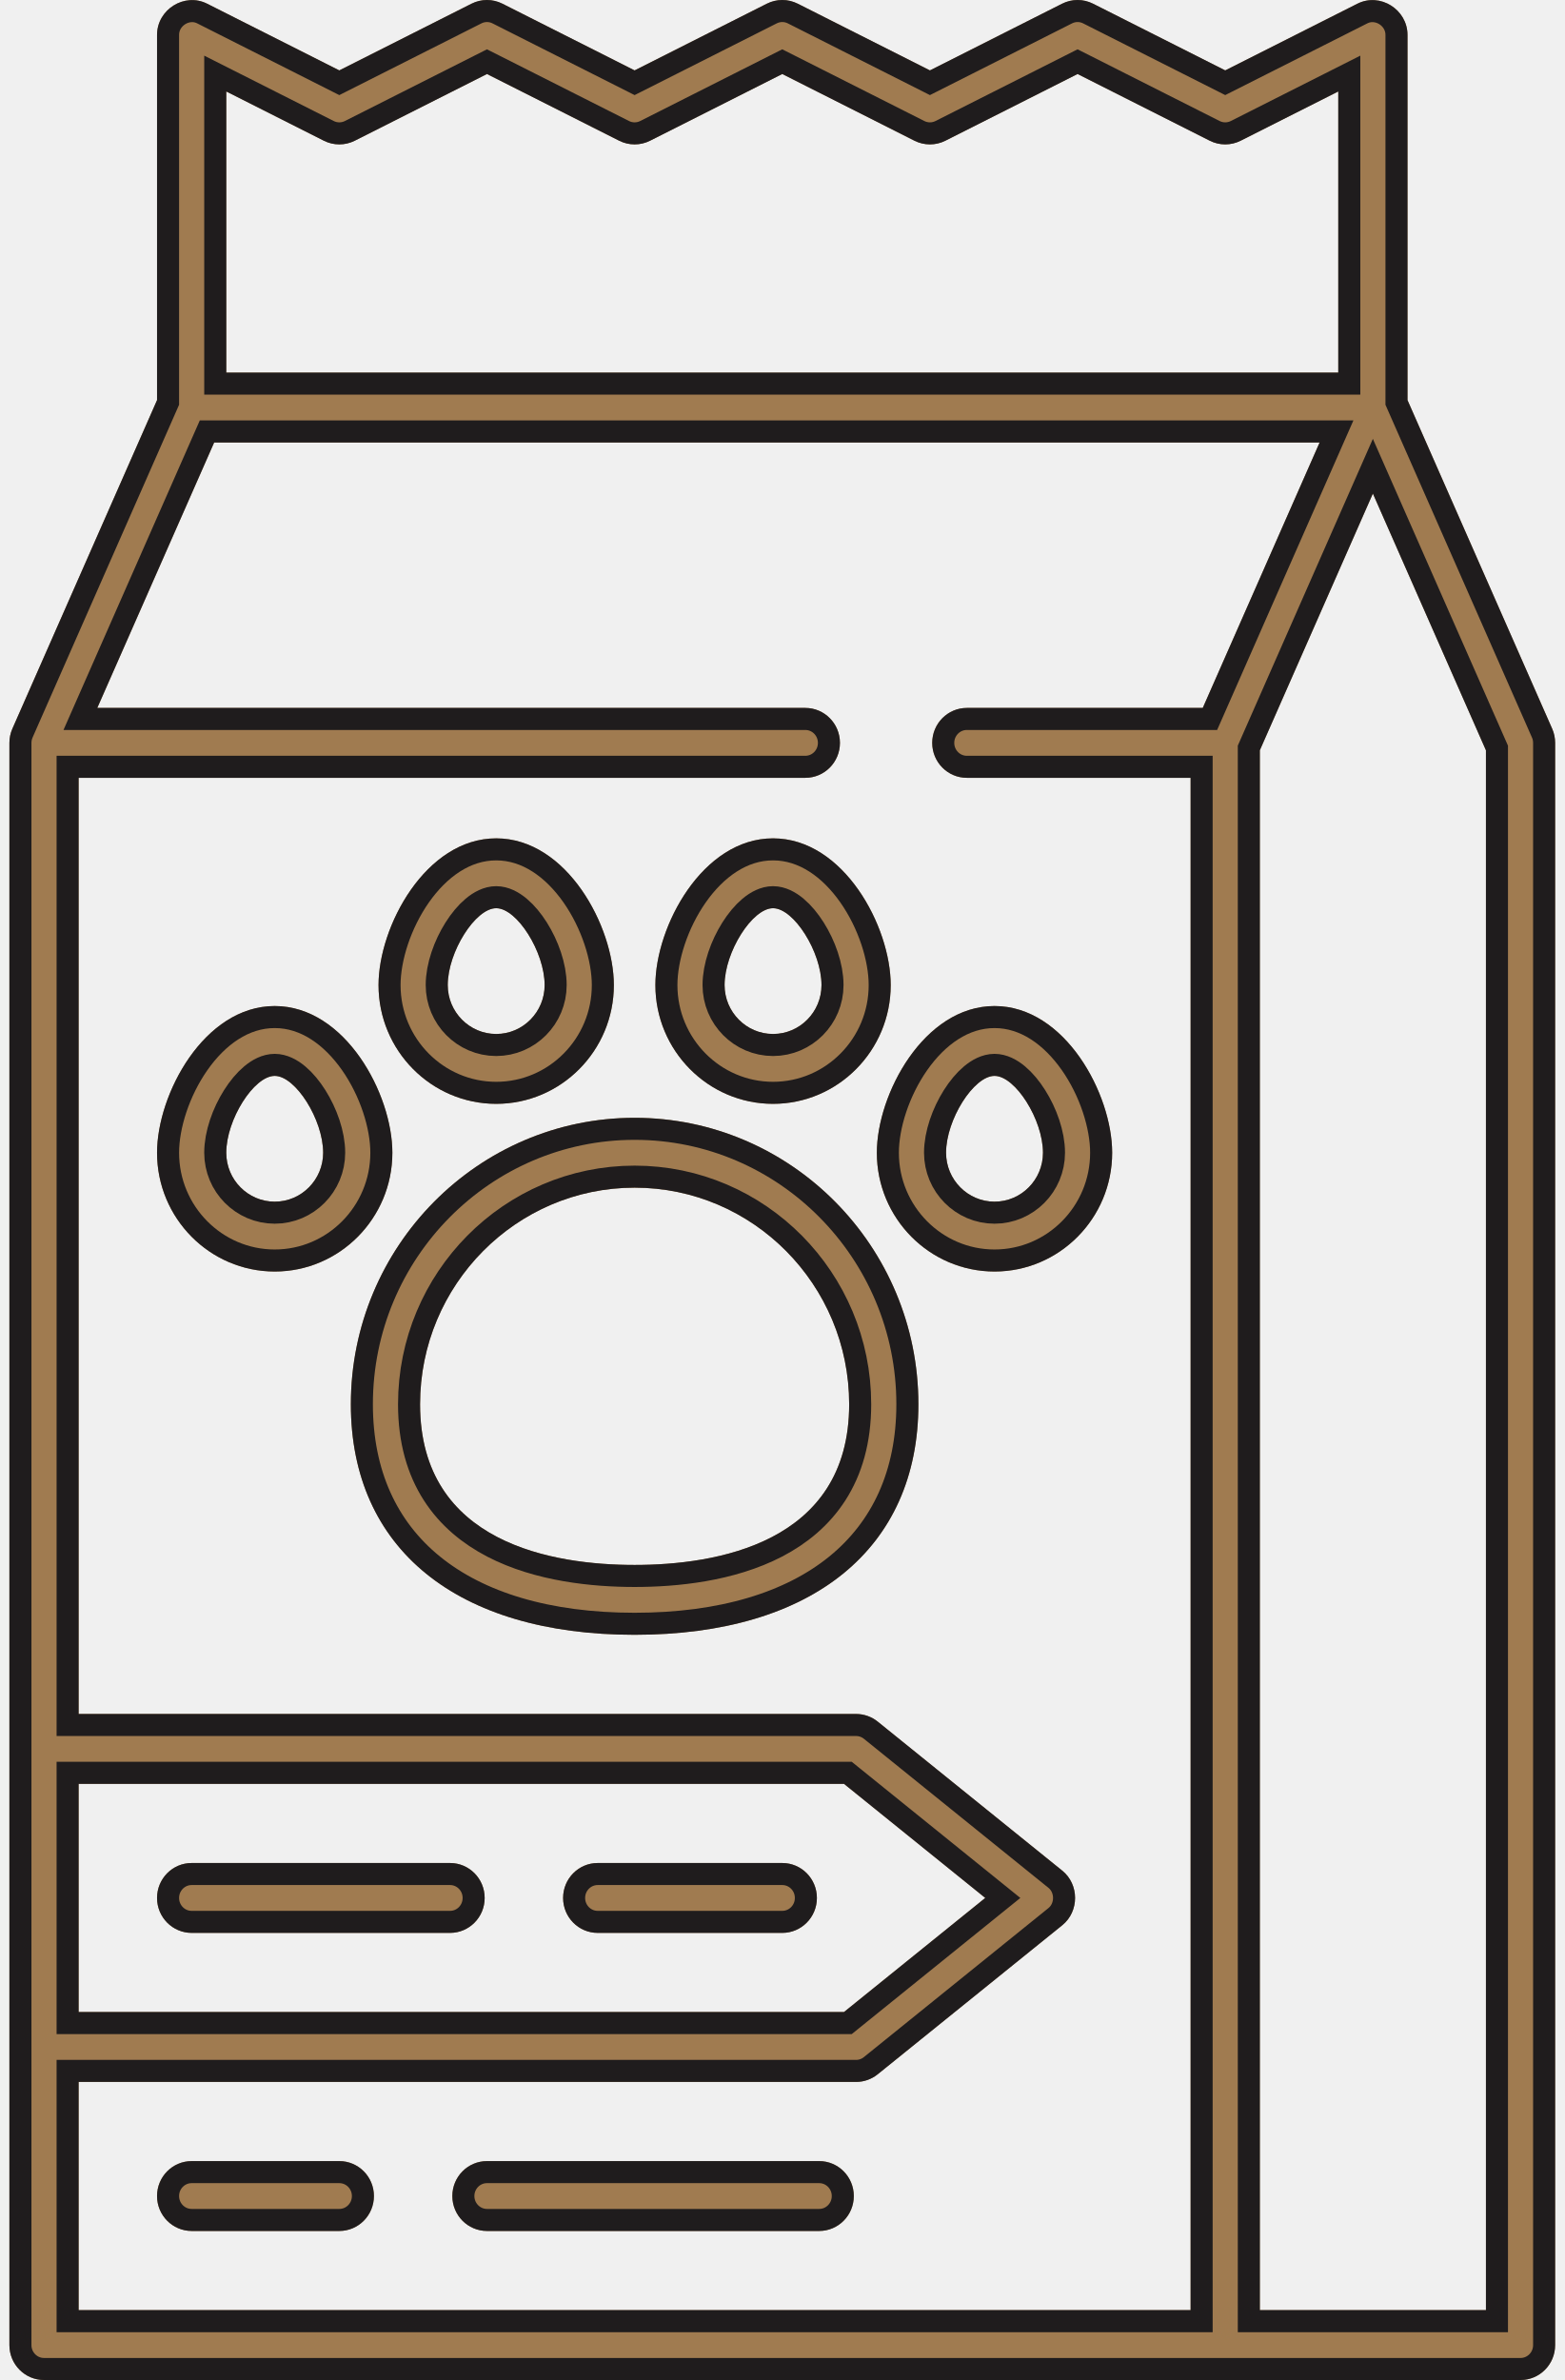
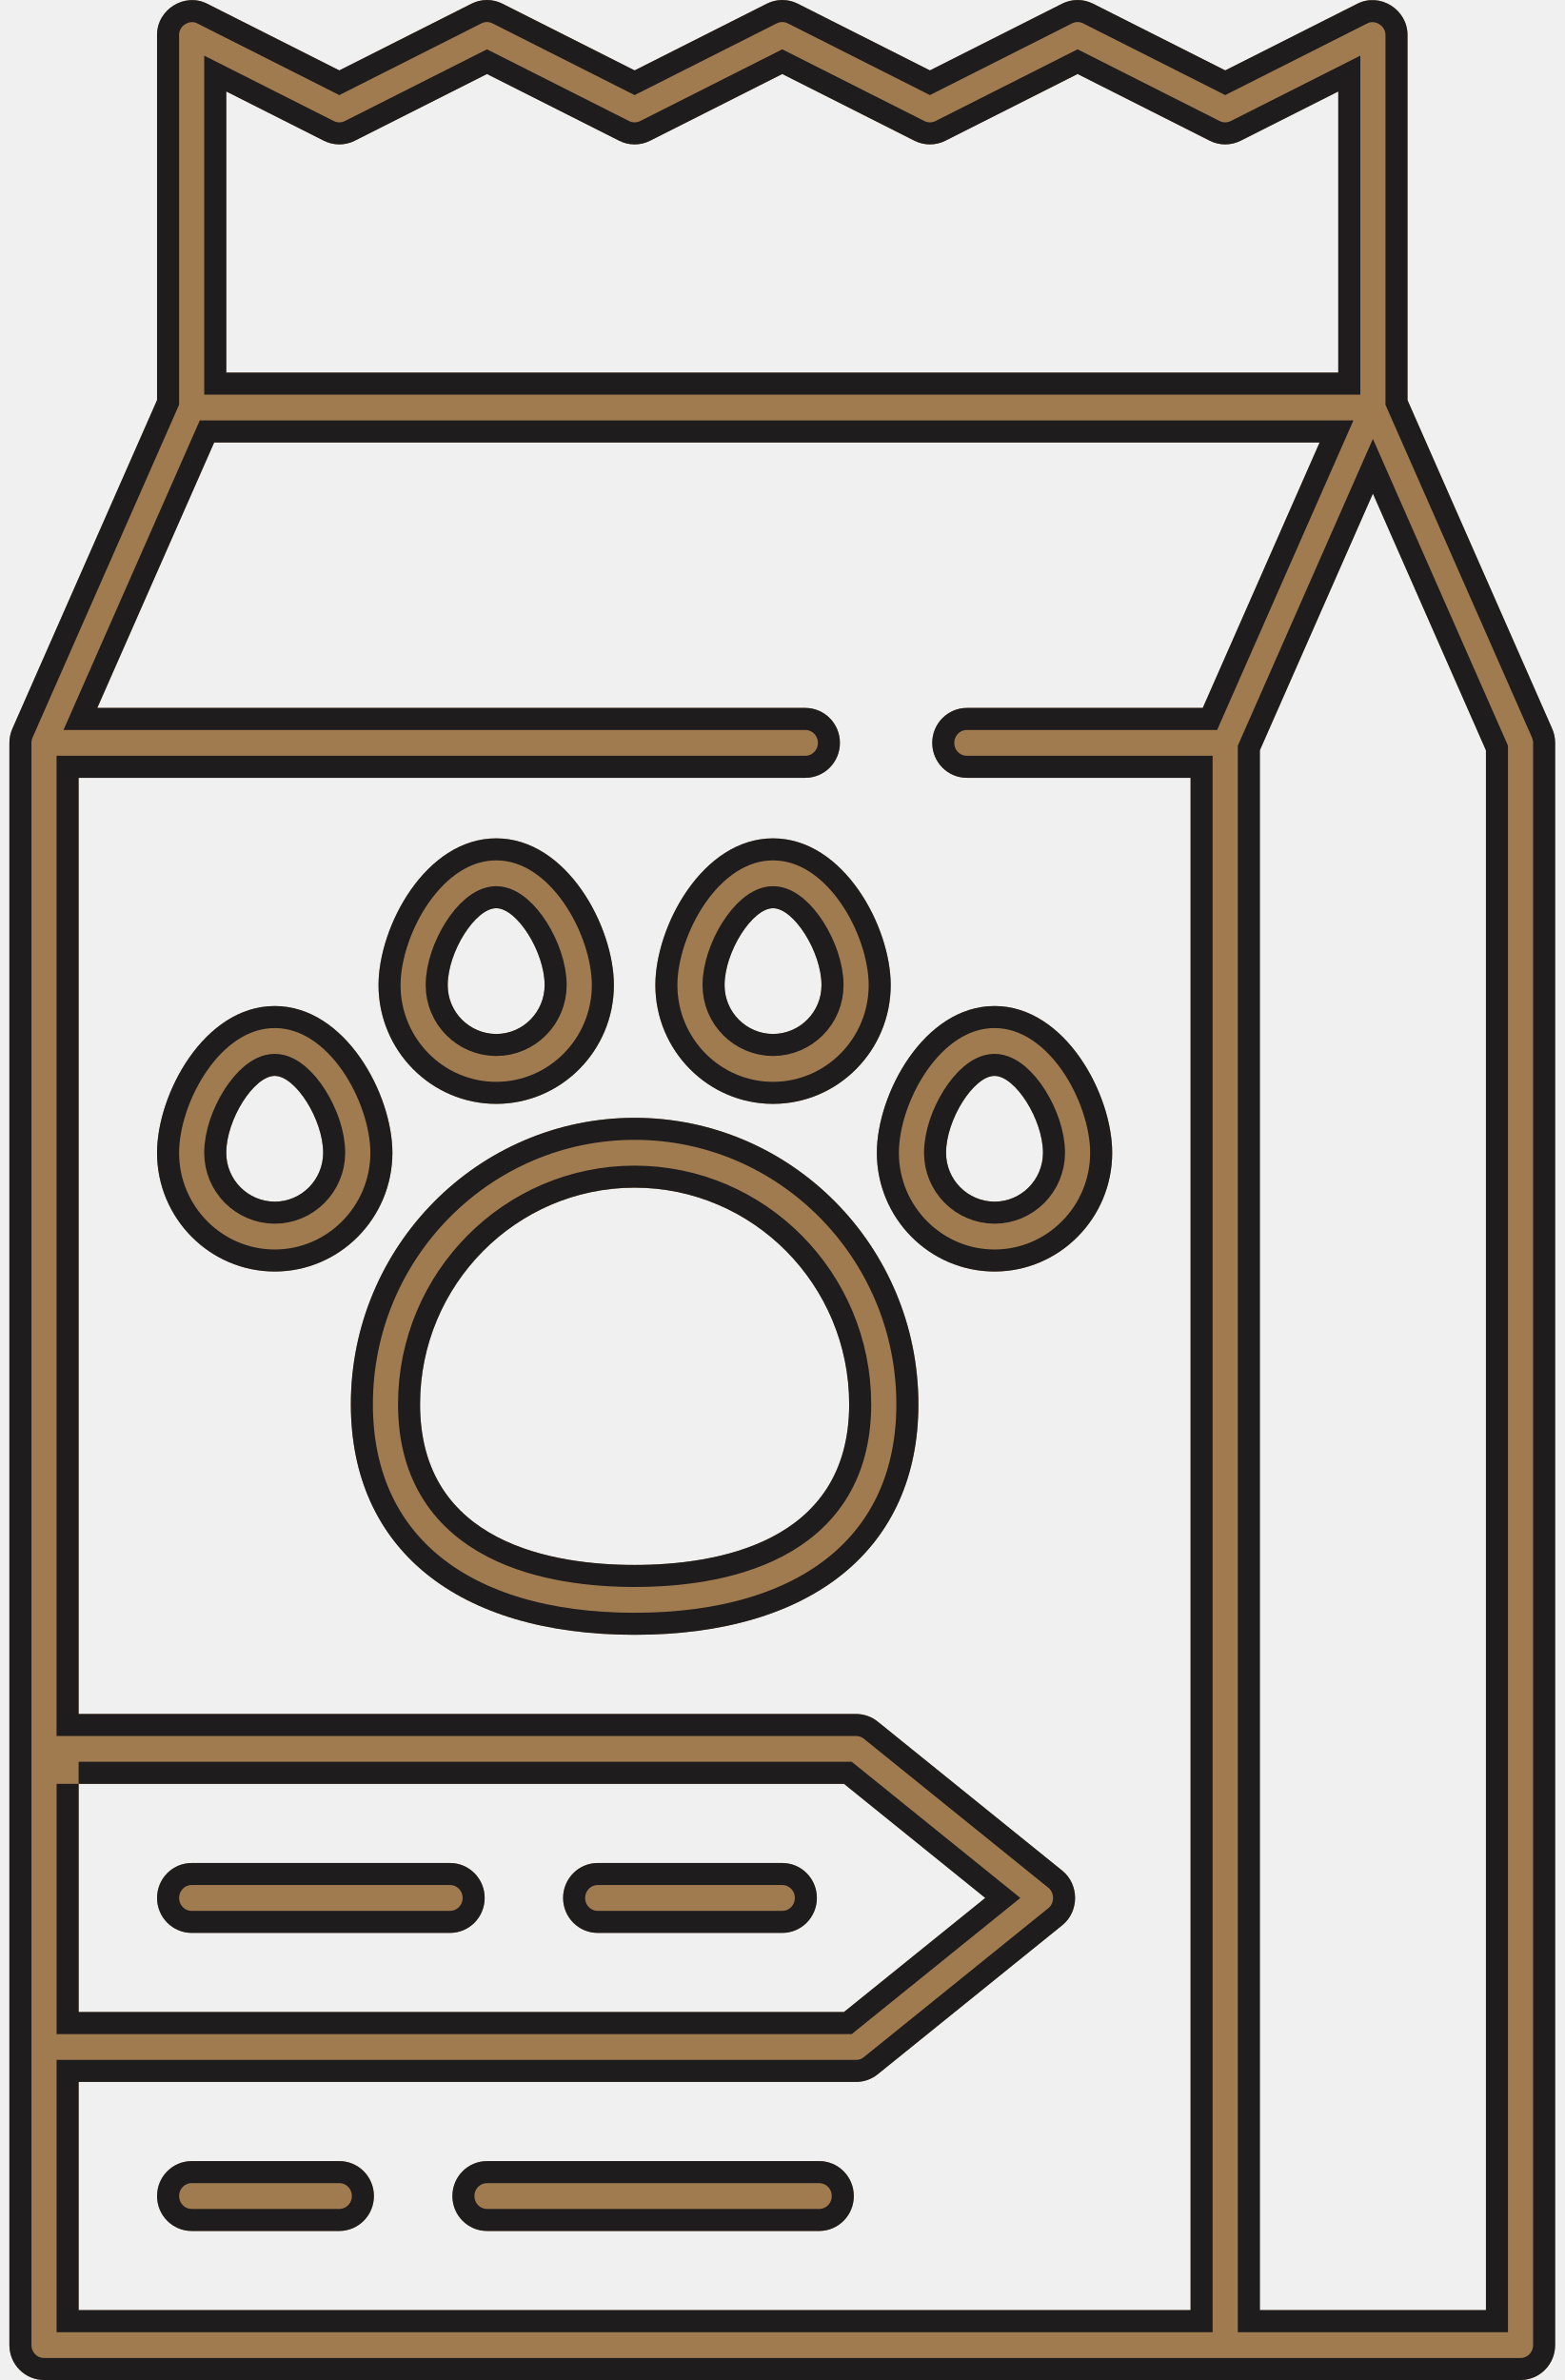
- <svg xmlns="http://www.w3.org/2000/svg" width="71" height="108" viewBox="0 0 71 108" fill="none">
-   <mask id="path-1-inside-1" fill="white">
-     <path d="M70.438 33.067L63.873 18.157V1.585C63.873 0.429 62.627 -0.351 61.6 0.168L55.602 3.195L49.604 0.168C49.162 -0.056 48.641 -0.056 48.199 0.168L42.201 3.195L36.203 0.168C35.761 -0.056 35.24 -0.056 34.798 0.168L28.799 3.195L22.801 0.168C22.359 -0.056 21.839 -0.056 21.397 0.168L15.398 3.195L9.4 0.168C8.374 -0.351 7.127 0.429 7.127 1.585V18.157L0.562 33.067C0.473 33.269 0.427 33.491 0.427 33.711V106.415C0.427 107.29 1.13 108 1.997 108H69.003C69.871 108 70.573 107.29 70.573 106.415V33.711C70.573 33.489 70.528 33.27 70.438 33.067ZM10.268 4.15L14.696 6.385C15.138 6.608 15.659 6.608 16.101 6.385L22.099 3.358L28.097 6.385C28.539 6.608 29.06 6.608 29.502 6.385L35.5 3.358L41.498 6.385C41.94 6.608 42.461 6.608 42.903 6.385L48.901 3.358L54.899 6.385C55.341 6.608 55.862 6.608 56.304 6.385L60.732 4.15V16.908H10.268V4.15ZM3.568 80.947H38.3L44.712 86.125L38.3 91.303H3.568V80.947ZM43.876 35.296H54.031V104.83H3.568V94.474H38.85C39.207 94.474 39.553 94.351 39.831 94.126L48.207 87.363C48.981 86.738 48.981 85.512 48.207 84.888L39.831 78.124C39.553 77.9 39.207 77.777 38.85 77.777H3.568V35.296H36.547C37.414 35.296 38.117 34.586 38.117 33.711C38.117 32.835 37.414 32.125 36.547 32.125H4.414L9.719 20.078H59.886L54.582 32.125H43.876C43.008 32.125 42.305 32.835 42.305 33.711C42.305 34.586 43.008 35.296 43.876 35.296ZM67.433 104.83H57.172V34.047L62.302 22.396L67.433 34.047V104.83Z" />
-     <path d="M28.799 50.724C21.699 50.724 15.922 56.555 15.922 63.722C15.922 70.273 20.736 74.184 28.799 74.184C36.863 74.184 41.677 70.273 41.677 63.722C41.677 56.555 35.9 50.724 28.799 50.724ZM28.799 71.014C25.163 71.014 19.063 70.066 19.063 63.722C19.063 58.303 23.431 53.894 28.799 53.894C34.169 53.894 38.536 58.303 38.536 63.722C38.536 70.067 32.436 71.014 28.799 71.014Z" />
-     <path d="M22.518 38.043C19.308 38.043 17.178 42.05 17.178 44.701C17.178 47.673 19.573 50.09 22.518 50.09C25.462 50.09 27.857 47.673 27.857 44.701C27.857 42.05 25.728 38.043 22.518 38.043ZM22.518 46.92C21.305 46.92 20.319 45.924 20.319 44.701C20.319 43.202 21.572 41.213 22.518 41.213C23.463 41.213 24.716 43.201 24.716 44.701C24.716 45.924 23.73 46.92 22.518 46.92Z" />
-     <path d="M35.081 38.043C31.871 38.043 29.742 42.05 29.742 44.701C29.742 47.673 32.137 50.09 35.081 50.09C38.026 50.09 40.421 47.673 40.421 44.701C40.421 42.05 38.291 38.043 35.081 38.043ZM35.081 46.92C33.869 46.92 32.882 45.924 32.882 44.701C32.882 43.202 34.136 41.213 35.081 41.213C36.026 41.213 37.28 43.201 37.28 44.701C37.28 45.924 36.294 46.92 35.081 46.92Z" />
-     <path d="M45.132 45.652C41.922 45.652 39.792 49.659 39.792 52.309C39.792 55.281 42.188 57.699 45.132 57.699C48.076 57.699 50.471 55.281 50.471 52.309C50.471 49.659 48.342 45.652 45.132 45.652ZM45.132 54.529C43.92 54.529 42.933 53.533 42.933 52.309C42.933 50.81 44.187 48.822 45.132 48.822C46.077 48.822 47.331 50.81 47.331 52.309C47.331 53.533 46.344 54.529 45.132 54.529Z" />
-     <path d="M12.467 45.652C9.257 45.652 7.127 49.659 7.127 52.309C7.127 55.281 9.522 57.699 12.467 57.699C15.411 57.699 17.806 55.281 17.806 52.309C17.806 49.659 15.677 45.652 12.467 45.652ZM12.467 54.529C11.254 54.529 10.268 53.533 10.268 52.309C10.268 50.81 11.521 48.822 12.467 48.822C13.412 48.822 14.665 50.81 14.665 52.309C14.665 53.533 13.679 54.529 12.467 54.529Z" />
-     <path d="M15.398 98.067H8.698C7.83 98.067 7.127 98.776 7.127 99.652C7.127 100.527 7.83 101.237 8.698 101.237H15.398C16.266 101.237 16.969 100.527 16.969 99.652C16.969 98.776 16.266 98.067 15.398 98.067Z" />
-     <path d="M37.175 98.067H22.099C21.232 98.067 20.528 98.776 20.528 99.652C20.528 100.527 21.232 101.237 22.099 101.237H37.175C38.043 101.237 38.746 100.527 38.746 99.652C38.746 98.776 38.043 98.067 37.175 98.067Z" />
-     <path d="M20.424 84.54H8.698C7.83 84.54 7.127 85.25 7.127 86.126C7.127 87.001 7.83 87.711 8.698 87.711H20.424C21.291 87.711 21.994 87.001 21.994 86.126C21.994 85.25 21.291 84.54 20.424 84.54Z" />
-     <path d="M35.5 84.54H27.124C26.257 84.54 25.554 85.25 25.554 86.126C25.554 87.001 26.257 87.711 27.124 87.711H35.5C36.367 87.711 37.071 87.001 37.071 86.126C37.071 85.25 36.368 84.54 35.5 84.54Z" />
+ <svg xmlns="http://www.w3.org/2000/svg" width="71" height="108" fill="none">
+   <mask id="a" fill="#fff">
+     <path d="M70.438 33.067l-6.565-14.91V1.585C63.873.43 62.627-.35 61.6.168l-5.998 3.027L49.604.168a1.556 1.556 0 00-1.405 0L42.2 3.195 36.203.168a1.556 1.556 0 00-1.405 0l-5.999 3.027L22.801.168a1.556 1.556 0 00-1.404 0l-5.999 3.027L9.4.168C8.374-.351 7.127.429 7.127 1.585v16.572L.562 33.067a1.602 1.602 0 00-.135.644v72.704c0 .875.703 1.585 1.57 1.585h67.006c.868 0 1.57-.71 1.57-1.585V33.711c0-.222-.045-.44-.135-.644zM10.268 4.15l4.428 2.235c.442.223.963.223 1.405 0l5.998-3.027 5.998 3.027c.442.223.963.223 1.405 0L35.5 3.358l5.998 3.027c.442.223.963.223 1.405 0l5.998-3.027 5.998 3.027c.442.223.963.223 1.405 0l4.428-2.235v12.758H10.268V4.15zm-6.7 76.797H38.3l6.412 5.178-6.413 5.178H3.569V80.947zm40.308-45.651H54.03v69.534H3.568V94.474H38.85c.357 0 .703-.123.981-.348l8.376-6.763c.774-.625.774-1.85 0-2.475l-8.376-6.764a1.563 1.563 0 00-.98-.347H3.567V35.296h32.979c.867 0 1.57-.71 1.57-1.585 0-.876-.703-1.586-1.57-1.586H4.414l5.305-12.047h50.167l-5.304 12.047H43.876c-.868 0-1.57.71-1.57 1.586 0 .875.702 1.585 1.57 1.585zm23.557 69.534h-10.26V34.047l5.13-11.65 5.13 11.65v70.783z" />
+     <path d="M28.8 50.724c-7.101 0-12.878 5.831-12.878 12.998 0 6.55 4.814 10.462 12.877 10.462 8.064 0 12.878-3.911 12.878-10.462 0-7.167-5.777-12.998-12.878-12.998zm0 20.29c-3.637 0-9.737-.948-9.737-7.292 0-5.42 4.368-9.828 9.736-9.828 5.37 0 9.737 4.409 9.737 9.828 0 6.345-6.1 7.292-9.737 7.292zm-6.282-32.971c-3.21 0-5.34 4.007-5.34 6.658 0 2.972 2.395 5.39 5.34 5.39 2.944 0 5.34-2.418 5.34-5.39 0-2.65-2.13-6.658-5.34-6.658zm0 8.877a2.211 2.211 0 01-2.2-2.22c0-1.498 1.254-3.487 2.2-3.487.945 0 2.198 1.988 2.198 3.488 0 1.223-.986 2.219-2.198 2.219zm12.563-8.877c-3.21 0-5.34 4.007-5.34 6.658 0 2.972 2.396 5.39 5.34 5.39s5.34-2.418 5.34-5.39c0-2.65-2.13-6.658-5.34-6.658zm0 8.877a2.211 2.211 0 01-2.199-2.22c0-1.498 1.254-3.487 2.2-3.487.944 0 2.198 1.988 2.198 3.488a2.212 2.212 0 01-2.199 2.219zm10.051-1.268c-3.21 0-5.34 4.007-5.34 6.657 0 2.972 2.396 5.39 5.34 5.39s5.34-2.418 5.34-5.39c0-2.65-2.13-6.657-5.34-6.657zm0 8.877a2.212 2.212 0 01-2.199-2.22c0-1.5 1.254-3.487 2.199-3.487.945 0 2.199 1.988 2.199 3.487 0 1.224-.987 2.22-2.199 2.22zm-32.665-8.877c-3.21 0-5.34 4.007-5.34 6.657 0 2.972 2.395 5.39 5.34 5.39 2.944 0 5.34-2.418 5.34-5.39 0-2.65-2.13-6.657-5.34-6.657zm0 8.877a2.212 2.212 0 01-2.199-2.22c0-1.5 1.253-3.487 2.199-3.487.945 0 2.198 1.988 2.198 3.487 0 1.224-.986 2.22-2.198 2.22zm2.931 43.538h-6.7c-.868 0-1.57.71-1.57 1.585s.702 1.585 1.57 1.585h6.7c.868 0 1.57-.71 1.57-1.585 0-.876-.702-1.585-1.57-1.585zm21.777 0H22.1c-.867 0-1.57.71-1.57 1.585s.703 1.585 1.57 1.585h15.076c.868 0 1.57-.71 1.57-1.585 0-.876-.702-1.585-1.57-1.585zM20.424 84.54H8.698c-.868 0-1.57.71-1.57 1.585 0 .876.702 1.586 1.57 1.586h11.726c.867 0 1.57-.71 1.57-1.585 0-.876-.703-1.586-1.57-1.586zm15.076 0h-8.376c-.867 0-1.57.71-1.57 1.585 0 .876.703 1.586 1.57 1.586H35.5c.867 0 1.57-.71 1.57-1.585 0-.876-.702-1.586-1.57-1.586z" />
  </mask>
-   <path d="M70.438 33.067L63.873 18.157V1.585C63.873 0.429 62.627 -0.351 61.6 0.168L55.602 3.195L49.604 0.168C49.162 -0.056 48.641 -0.056 48.199 0.168L42.201 3.195L36.203 0.168C35.761 -0.056 35.24 -0.056 34.798 0.168L28.799 3.195L22.801 0.168C22.359 -0.056 21.839 -0.056 21.397 0.168L15.398 3.195L9.4 0.168C8.374 -0.351 7.127 0.429 7.127 1.585V18.157L0.562 33.067C0.473 33.269 0.427 33.491 0.427 33.711V106.415C0.427 107.29 1.13 108 1.997 108H69.003C69.871 108 70.573 107.29 70.573 106.415V33.711C70.573 33.489 70.528 33.27 70.438 33.067ZM10.268 4.15L14.696 6.385C15.138 6.608 15.659 6.608 16.101 6.385L22.099 3.358L28.097 6.385C28.539 6.608 29.06 6.608 29.502 6.385L35.5 3.358L41.498 6.385C41.94 6.608 42.461 6.608 42.903 6.385L48.901 3.358L54.899 6.385C55.341 6.608 55.862 6.608 56.304 6.385L60.732 4.15V16.908H10.268V4.15ZM3.568 80.947H38.3L44.712 86.125L38.3 91.303H3.568V80.947ZM43.876 35.296H54.031V104.83H3.568V94.474H38.85C39.207 94.474 39.553 94.351 39.831 94.126L48.207 87.363C48.981 86.738 48.981 85.512 48.207 84.888L39.831 78.124C39.553 77.9 39.207 77.777 38.85 77.777H3.568V35.296H36.547C37.414 35.296 38.117 34.586 38.117 33.711C38.117 32.835 37.414 32.125 36.547 32.125H4.414L9.719 20.078H59.886L54.582 32.125H43.876C43.008 32.125 42.305 32.835 42.305 33.711C42.305 34.586 43.008 35.296 43.876 35.296ZM67.433 104.83H57.172V34.047L62.302 22.396L67.433 34.047V104.83Z" fill="#A07B50" />
-   <path d="M28.799 50.724C21.699 50.724 15.922 56.555 15.922 63.722C15.922 70.273 20.736 74.184 28.799 74.184C36.863 74.184 41.677 70.273 41.677 63.722C41.677 56.555 35.9 50.724 28.799 50.724ZM28.799 71.014C25.163 71.014 19.063 70.066 19.063 63.722C19.063 58.303 23.431 53.894 28.799 53.894C34.169 53.894 38.536 58.303 38.536 63.722C38.536 70.067 32.436 71.014 28.799 71.014Z" fill="#A07B50" />
-   <path d="M22.518 38.043C19.308 38.043 17.178 42.05 17.178 44.701C17.178 47.673 19.573 50.09 22.518 50.09C25.462 50.09 27.857 47.673 27.857 44.701C27.857 42.05 25.728 38.043 22.518 38.043ZM22.518 46.92C21.305 46.92 20.319 45.924 20.319 44.701C20.319 43.202 21.572 41.213 22.518 41.213C23.463 41.213 24.716 43.201 24.716 44.701C24.716 45.924 23.73 46.92 22.518 46.92Z" fill="#A07B50" />
-   <path d="M35.081 38.043C31.871 38.043 29.742 42.05 29.742 44.701C29.742 47.673 32.137 50.09 35.081 50.09C38.026 50.09 40.421 47.673 40.421 44.701C40.421 42.05 38.291 38.043 35.081 38.043ZM35.081 46.92C33.869 46.92 32.882 45.924 32.882 44.701C32.882 43.202 34.136 41.213 35.081 41.213C36.026 41.213 37.28 43.201 37.28 44.701C37.28 45.924 36.294 46.92 35.081 46.92Z" fill="#A07B50" />
-   <path d="M45.132 45.652C41.922 45.652 39.792 49.659 39.792 52.309C39.792 55.281 42.188 57.699 45.132 57.699C48.076 57.699 50.471 55.281 50.471 52.309C50.471 49.659 48.342 45.652 45.132 45.652ZM45.132 54.529C43.92 54.529 42.933 53.533 42.933 52.309C42.933 50.81 44.187 48.822 45.132 48.822C46.077 48.822 47.331 50.81 47.331 52.309C47.331 53.533 46.344 54.529 45.132 54.529Z" fill="#A07B50" />
-   <path d="M12.467 45.652C9.257 45.652 7.127 49.659 7.127 52.309C7.127 55.281 9.522 57.699 12.467 57.699C15.411 57.699 17.806 55.281 17.806 52.309C17.806 49.659 15.677 45.652 12.467 45.652ZM12.467 54.529C11.254 54.529 10.268 53.533 10.268 52.309C10.268 50.81 11.521 48.822 12.467 48.822C13.412 48.822 14.665 50.81 14.665 52.309C14.665 53.533 13.679 54.529 12.467 54.529Z" fill="#A07B50" />
-   <path d="M15.398 98.067H8.698C7.83 98.067 7.127 98.776 7.127 99.652C7.127 100.527 7.83 101.237 8.698 101.237H15.398C16.266 101.237 16.969 100.527 16.969 99.652C16.969 98.776 16.266 98.067 15.398 98.067Z" fill="#A07B50" />
-   <path d="M37.175 98.067H22.099C21.232 98.067 20.528 98.776 20.528 99.652C20.528 100.527 21.232 101.237 22.099 101.237H37.175C38.043 101.237 38.746 100.527 38.746 99.652C38.746 98.776 38.043 98.067 37.175 98.067Z" fill="#A07B50" />
-   <path d="M20.424 84.54H8.698C7.83 84.54 7.127 85.25 7.127 86.126C7.127 87.001 7.83 87.711 8.698 87.711H20.424C21.291 87.711 21.994 87.001 21.994 86.126C21.994 85.25 21.291 84.54 20.424 84.54Z" fill="#A07B50" />
-   <path d="M35.5 84.54H27.124C26.257 84.54 25.554 85.25 25.554 86.126C25.554 87.001 26.257 87.711 27.124 87.711H35.5C36.367 87.711 37.071 87.001 37.071 86.126C37.071 85.25 36.368 84.54 35.5 84.54Z" fill="#A07B50" />
-   <path d="M70.438 33.067L63.873 18.157V1.585C63.873 0.429 62.627 -0.351 61.6 0.168L55.602 3.195L49.604 0.168C49.162 -0.056 48.641 -0.056 48.199 0.168L42.201 3.195L36.203 0.168C35.761 -0.056 35.24 -0.056 34.798 0.168L28.799 3.195L22.801 0.168C22.359 -0.056 21.839 -0.056 21.397 0.168L15.398 3.195L9.4 0.168C8.374 -0.351 7.127 0.429 7.127 1.585V18.157L0.562 33.067C0.473 33.269 0.427 33.491 0.427 33.711V106.415C0.427 107.29 1.13 108 1.997 108H69.003C69.871 108 70.573 107.29 70.573 106.415V33.711C70.573 33.489 70.528 33.27 70.438 33.067ZM10.268 4.15L14.696 6.385C15.138 6.608 15.659 6.608 16.101 6.385L22.099 3.358L28.097 6.385C28.539 6.608 29.06 6.608 29.502 6.385L35.5 3.358L41.498 6.385C41.94 6.608 42.461 6.608 42.903 6.385L48.901 3.358L54.899 6.385C55.341 6.608 55.862 6.608 56.304 6.385L60.732 4.15V16.908H10.268V4.15ZM3.568 80.947H38.3L44.712 86.125L38.3 91.303H3.568V80.947ZM43.876 35.296H54.031V104.83H3.568V94.474H38.85C39.207 94.474 39.553 94.351 39.831 94.126L48.207 87.363C48.981 86.738 48.981 85.512 48.207 84.888L39.831 78.124C39.553 77.9 39.207 77.777 38.85 77.777H3.568V35.296H36.547C37.414 35.296 38.117 34.586 38.117 33.711C38.117 32.835 37.414 32.125 36.547 32.125H4.414L9.719 20.078H59.886L54.582 32.125H43.876C43.008 32.125 42.305 32.835 42.305 33.711C42.305 34.586 43.008 35.296 43.876 35.296ZM67.433 104.83H57.172V34.047L62.302 22.396L67.433 34.047V104.83Z" stroke="#1F1C1D" stroke-width="2" mask="url(#path-1-inside-1)" />
-   <path d="M28.799 50.724C21.699 50.724 15.922 56.555 15.922 63.722C15.922 70.273 20.736 74.184 28.799 74.184C36.863 74.184 41.677 70.273 41.677 63.722C41.677 56.555 35.9 50.724 28.799 50.724ZM28.799 71.014C25.163 71.014 19.063 70.066 19.063 63.722C19.063 58.303 23.431 53.894 28.799 53.894C34.169 53.894 38.536 58.303 38.536 63.722C38.536 70.067 32.436 71.014 28.799 71.014Z" stroke="#1F1C1D" stroke-width="2" mask="url(#path-1-inside-1)" />
-   <path d="M22.518 38.043C19.308 38.043 17.178 42.05 17.178 44.701C17.178 47.673 19.573 50.09 22.518 50.09C25.462 50.09 27.857 47.673 27.857 44.701C27.857 42.05 25.728 38.043 22.518 38.043ZM22.518 46.92C21.305 46.92 20.319 45.924 20.319 44.701C20.319 43.202 21.572 41.213 22.518 41.213C23.463 41.213 24.716 43.201 24.716 44.701C24.716 45.924 23.73 46.92 22.518 46.92Z" stroke="#1F1C1D" stroke-width="2" mask="url(#path-1-inside-1)" />
-   <path d="M35.081 38.043C31.871 38.043 29.742 42.05 29.742 44.701C29.742 47.673 32.137 50.09 35.081 50.09C38.026 50.09 40.421 47.673 40.421 44.701C40.421 42.05 38.291 38.043 35.081 38.043ZM35.081 46.92C33.869 46.92 32.882 45.924 32.882 44.701C32.882 43.202 34.136 41.213 35.081 41.213C36.026 41.213 37.28 43.201 37.28 44.701C37.28 45.924 36.294 46.92 35.081 46.92Z" stroke="#1F1C1D" stroke-width="2" mask="url(#path-1-inside-1)" />
-   <path d="M45.132 45.652C41.922 45.652 39.792 49.659 39.792 52.309C39.792 55.281 42.188 57.699 45.132 57.699C48.076 57.699 50.471 55.281 50.471 52.309C50.471 49.659 48.342 45.652 45.132 45.652ZM45.132 54.529C43.92 54.529 42.933 53.533 42.933 52.309C42.933 50.81 44.187 48.822 45.132 48.822C46.077 48.822 47.331 50.81 47.331 52.309C47.331 53.533 46.344 54.529 45.132 54.529Z" stroke="#1F1C1D" stroke-width="2" mask="url(#path-1-inside-1)" />
-   <path d="M12.467 45.652C9.257 45.652 7.127 49.659 7.127 52.309C7.127 55.281 9.522 57.699 12.467 57.699C15.411 57.699 17.806 55.281 17.806 52.309C17.806 49.659 15.677 45.652 12.467 45.652ZM12.467 54.529C11.254 54.529 10.268 53.533 10.268 52.309C10.268 50.81 11.521 48.822 12.467 48.822C13.412 48.822 14.665 50.81 14.665 52.309C14.665 53.533 13.679 54.529 12.467 54.529Z" stroke="#1F1C1D" stroke-width="2" mask="url(#path-1-inside-1)" />
-   <path d="M15.398 98.067H8.698C7.83 98.067 7.127 98.776 7.127 99.652C7.127 100.527 7.83 101.237 8.698 101.237H15.398C16.266 101.237 16.969 100.527 16.969 99.652C16.969 98.776 16.266 98.067 15.398 98.067Z" stroke="#1F1C1D" stroke-width="2" mask="url(#path-1-inside-1)" />
-   <path d="M37.175 98.067H22.099C21.232 98.067 20.528 98.776 20.528 99.652C20.528 100.527 21.232 101.237 22.099 101.237H37.175C38.043 101.237 38.746 100.527 38.746 99.652C38.746 98.776 38.043 98.067 37.175 98.067Z" stroke="#1F1C1D" stroke-width="2" mask="url(#path-1-inside-1)" />
-   <path d="M20.424 84.54H8.698C7.83 84.54 7.127 85.25 7.127 86.126C7.127 87.001 7.83 87.711 8.698 87.711H20.424C21.291 87.711 21.994 87.001 21.994 86.126C21.994 85.25 21.291 84.54 20.424 84.54Z" stroke="#1F1C1D" stroke-width="2" mask="url(#path-1-inside-1)" />
-   <path d="M35.5 84.54H27.124C26.257 84.54 25.554 85.25 25.554 86.126C25.554 87.001 26.257 87.711 27.124 87.711H35.5C36.367 87.711 37.071 87.001 37.071 86.126C37.071 85.25 36.368 84.54 35.5 84.54Z" stroke="#1F1C1D" stroke-width="2" mask="url(#path-1-inside-1)" />
+   <path d="M70.438 33.067l-6.565-14.91V1.585C63.873.43 62.627-.35 61.6.168l-5.998 3.027L49.604.168a1.556 1.556 0 00-1.405 0L42.2 3.195 36.203.168a1.556 1.556 0 00-1.405 0l-5.999 3.027L22.801.168a1.556 1.556 0 00-1.404 0l-5.999 3.027L9.4.168C8.374-.351 7.127.429 7.127 1.585v16.572L.562 33.067a1.602 1.602 0 00-.135.644v72.704c0 .875.703 1.585 1.57 1.585h67.006c.868 0 1.57-.71 1.57-1.585V33.711c0-.222-.045-.44-.135-.644zM10.268 4.15l4.428 2.235c.442.223.963.223 1.405 0l5.998-3.027 5.998 3.027c.442.223.963.223 1.405 0L35.5 3.358l5.998 3.027c.442.223.963.223 1.405 0l5.998-3.027 5.998 3.027c.442.223.963.223 1.405 0l4.428-2.235v12.758H10.268V4.15zm-6.7 76.797H38.3l6.412 5.178-6.413 5.178H3.569V80.947zm40.308-45.651H54.03v69.534H3.568V94.474H38.85c.357 0 .703-.123.981-.348l8.376-6.763c.774-.625.774-1.85 0-2.475l-8.376-6.764a1.563 1.563 0 00-.98-.347H3.567V35.296h32.979c.867 0 1.57-.71 1.57-1.585 0-.876-.703-1.586-1.57-1.586H4.414l5.305-12.047h50.167l-5.304 12.047H43.876c-.868 0-1.57.71-1.57 1.586 0 .875.702 1.585 1.57 1.585zm23.557 69.534h-10.26V34.047l5.13-11.65 5.13 11.65v70.783z" fill="#A07B50" />
+   <path d="M28.8 50.724c-7.101 0-12.878 5.831-12.878 12.998 0 6.55 4.814 10.462 12.877 10.462 8.064 0 12.878-3.911 12.878-10.462 0-7.167-5.777-12.998-12.878-12.998zm0 20.29c-3.637 0-9.737-.948-9.737-7.292 0-5.42 4.368-9.828 9.736-9.828 5.37 0 9.737 4.409 9.737 9.828 0 6.345-6.1 7.292-9.737 7.292zm-6.282-32.971c-3.21 0-5.34 4.007-5.34 6.658 0 2.972 2.395 5.39 5.34 5.39 2.944 0 5.34-2.418 5.34-5.39 0-2.65-2.13-6.658-5.34-6.658zm0 8.877a2.211 2.211 0 01-2.2-2.22c0-1.498 1.254-3.487 2.2-3.487.945 0 2.198 1.988 2.198 3.488 0 1.223-.986 2.219-2.198 2.219zm12.563-8.877c-3.21 0-5.34 4.007-5.34 6.658 0 2.972 2.396 5.39 5.34 5.39s5.34-2.418 5.34-5.39c0-2.65-2.13-6.658-5.34-6.658zm0 8.877a2.211 2.211 0 01-2.199-2.22c0-1.498 1.254-3.487 2.2-3.487.944 0 2.198 1.988 2.198 3.488a2.212 2.212 0 01-2.199 2.219zm10.051-1.268c-3.21 0-5.34 4.007-5.34 6.657 0 2.972 2.396 5.39 5.34 5.39s5.34-2.418 5.34-5.39c0-2.65-2.13-6.657-5.34-6.657zm0 8.877a2.212 2.212 0 01-2.199-2.22c0-1.5 1.254-3.487 2.199-3.487.945 0 2.199 1.988 2.199 3.487 0 1.224-.987 2.22-2.199 2.22zm-32.665-8.877c-3.21 0-5.34 4.007-5.34 6.657 0 2.972 2.395 5.39 5.34 5.39 2.944 0 5.34-2.418 5.34-5.39 0-2.65-2.13-6.657-5.34-6.657zm0 8.877a2.212 2.212 0 01-2.199-2.22c0-1.5 1.253-3.487 2.199-3.487.945 0 2.198 1.988 2.198 3.487 0 1.224-.986 2.22-2.198 2.22zm2.931 43.538h-6.7c-.868 0-1.57.71-1.57 1.585s.702 1.585 1.57 1.585h6.7c.868 0 1.57-.71 1.57-1.585 0-.876-.702-1.585-1.57-1.585zm21.777 0H22.1c-.867 0-1.57.71-1.57 1.585s.703 1.585 1.57 1.585h15.076c.868 0 1.57-.71 1.57-1.585 0-.876-.702-1.585-1.57-1.585zM20.424 84.54H8.698c-.868 0-1.57.71-1.57 1.585 0 .876.702 1.586 1.57 1.586h11.726c.867 0 1.57-.71 1.57-1.585 0-.876-.703-1.586-1.57-1.586zm15.076 0h-8.376c-.867 0-1.57.71-1.57 1.585 0 .876.703 1.586 1.57 1.586H35.5c.867 0 1.57-.71 1.57-1.585 0-.876-.702-1.586-1.57-1.586z" fill="#A07B50" />
+   <path d="M70.438 33.067l-6.565-14.91V1.585C63.873.43 62.627-.35 61.6.168l-5.998 3.027L49.604.168a1.556 1.556 0 00-1.405 0L42.2 3.195 36.203.168a1.556 1.556 0 00-1.405 0l-5.999 3.027L22.801.168a1.556 1.556 0 00-1.404 0l-5.999 3.027L9.4.168C8.374-.351 7.127.429 7.127 1.585v16.572L.562 33.067a1.602 1.602 0 00-.135.644v72.704c0 .875.703 1.585 1.57 1.585h67.006c.868 0 1.57-.71 1.57-1.585V33.711c0-.222-.045-.44-.135-.644zM10.268 4.15l4.428 2.235c.442.223.963.223 1.405 0l5.998-3.027 5.998 3.027c.442.223.963.223 1.405 0L35.5 3.358l5.998 3.027c.442.223.963.223 1.405 0l5.998-3.027 5.998 3.027c.442.223.963.223 1.405 0l4.428-2.235v12.758H10.268V4.15zm-6.7 76.797H38.3l6.412 5.178-6.413 5.178H3.569V80.947zm40.308-45.651H54.03v69.534H3.568V94.474H38.85c.357 0 .703-.123.981-.348l8.376-6.763c.774-.625.774-1.85 0-2.475l-8.376-6.764a1.563 1.563 0 00-.98-.347H3.567V35.296h32.979c.867 0 1.57-.71 1.57-1.585 0-.876-.703-1.586-1.57-1.586H4.414l5.305-12.047h50.167l-5.304 12.047H43.876c-.868 0-1.57.71-1.57 1.586 0 .875.702 1.585 1.57 1.585zm23.557 69.534h-10.26V34.047l5.13-11.65 5.13 11.65v70.783z" stroke="#1F1C1D" stroke-width="2" mask="url(#a)" />
+   <path d="M28.8 50.724c-7.101 0-12.878 5.831-12.878 12.998 0 6.55 4.814 10.462 12.877 10.462 8.064 0 12.878-3.911 12.878-10.462 0-7.167-5.777-12.998-12.878-12.998zm0 20.29c-3.637 0-9.737-.948-9.737-7.292 0-5.42 4.368-9.828 9.736-9.828 5.37 0 9.737 4.409 9.737 9.828 0 6.345-6.1 7.292-9.737 7.292zm-6.282-32.971c-3.21 0-5.34 4.007-5.34 6.658 0 2.972 2.395 5.39 5.34 5.39 2.944 0 5.34-2.418 5.34-5.39 0-2.65-2.13-6.658-5.34-6.658zm0 8.877a2.211 2.211 0 01-2.2-2.22c0-1.498 1.254-3.487 2.2-3.487.945 0 2.198 1.988 2.198 3.488 0 1.223-.986 2.219-2.198 2.219zm12.563-8.877c-3.21 0-5.34 4.007-5.34 6.658 0 2.972 2.396 5.39 5.34 5.39s5.34-2.418 5.34-5.39c0-2.65-2.13-6.658-5.34-6.658zm0 8.877a2.211 2.211 0 01-2.199-2.22c0-1.498 1.254-3.487 2.2-3.487.944 0 2.198 1.988 2.198 3.488a2.212 2.212 0 01-2.199 2.219zm10.051-1.268c-3.21 0-5.34 4.007-5.34 6.657 0 2.972 2.396 5.39 5.34 5.39s5.34-2.418 5.34-5.39c0-2.65-2.13-6.657-5.34-6.657zm0 8.877a2.212 2.212 0 01-2.199-2.22c0-1.5 1.254-3.487 2.199-3.487.945 0 2.199 1.988 2.199 3.487 0 1.224-.987 2.22-2.199 2.22zm-32.665-8.877c-3.21 0-5.34 4.007-5.34 6.657 0 2.972 2.395 5.39 5.34 5.39 2.944 0 5.34-2.418 5.34-5.39 0-2.65-2.13-6.657-5.34-6.657zm0 8.877a2.212 2.212 0 01-2.199-2.22c0-1.5 1.253-3.487 2.199-3.487.945 0 2.198 1.988 2.198 3.487 0 1.224-.986 2.22-2.198 2.22zm2.931 43.538h-6.7c-.868 0-1.57.71-1.57 1.585s.702 1.585 1.57 1.585h6.7c.868 0 1.57-.71 1.57-1.585 0-.876-.702-1.585-1.57-1.585zm21.777 0H22.1c-.867 0-1.57.71-1.57 1.585s.703 1.585 1.57 1.585h15.076c.868 0 1.57-.71 1.57-1.585 0-.876-.702-1.585-1.57-1.585zM20.424 84.54H8.698c-.868 0-1.57.71-1.57 1.585 0 .876.702 1.586 1.57 1.586h11.726c.867 0 1.57-.71 1.57-1.585 0-.876-.703-1.586-1.57-1.586zm15.076 0h-8.376c-.867 0-1.57.71-1.57 1.585 0 .876.703 1.586 1.57 1.586H35.5c.867 0 1.57-.71 1.57-1.585 0-.876-.702-1.586-1.57-1.586z" stroke="#1F1C1D" stroke-width="2" mask="url(#a)" />
</svg>
